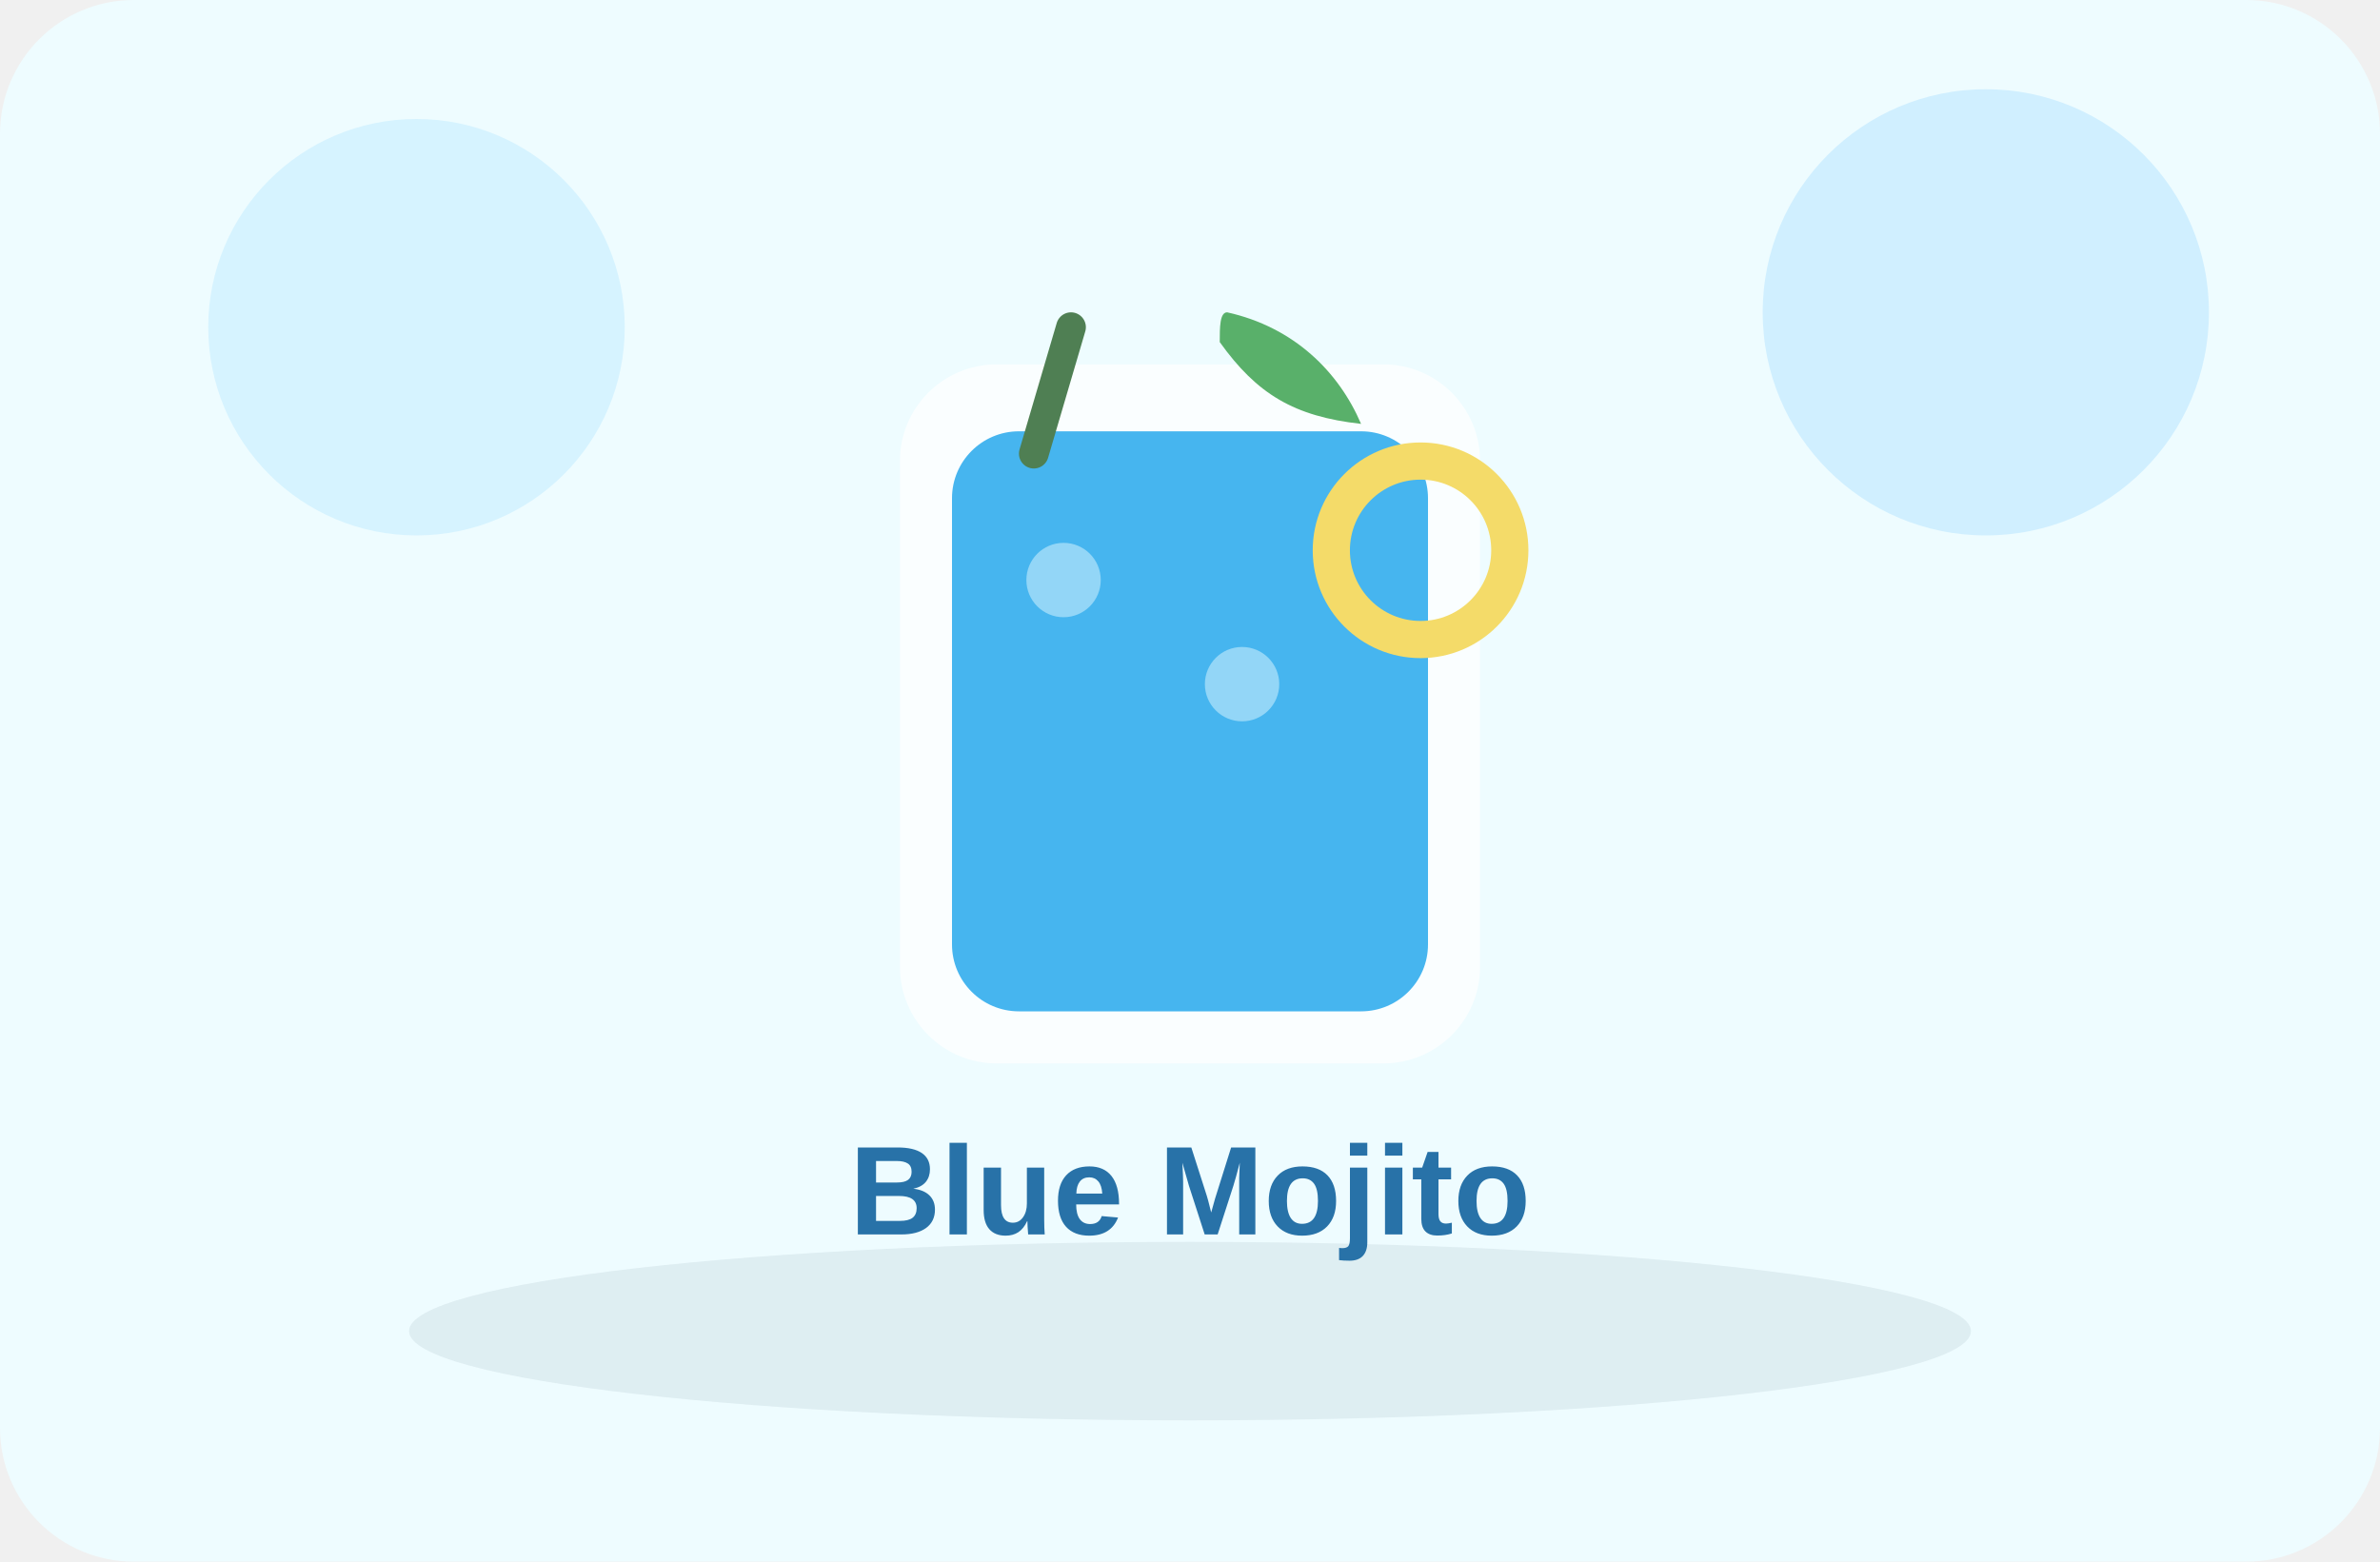
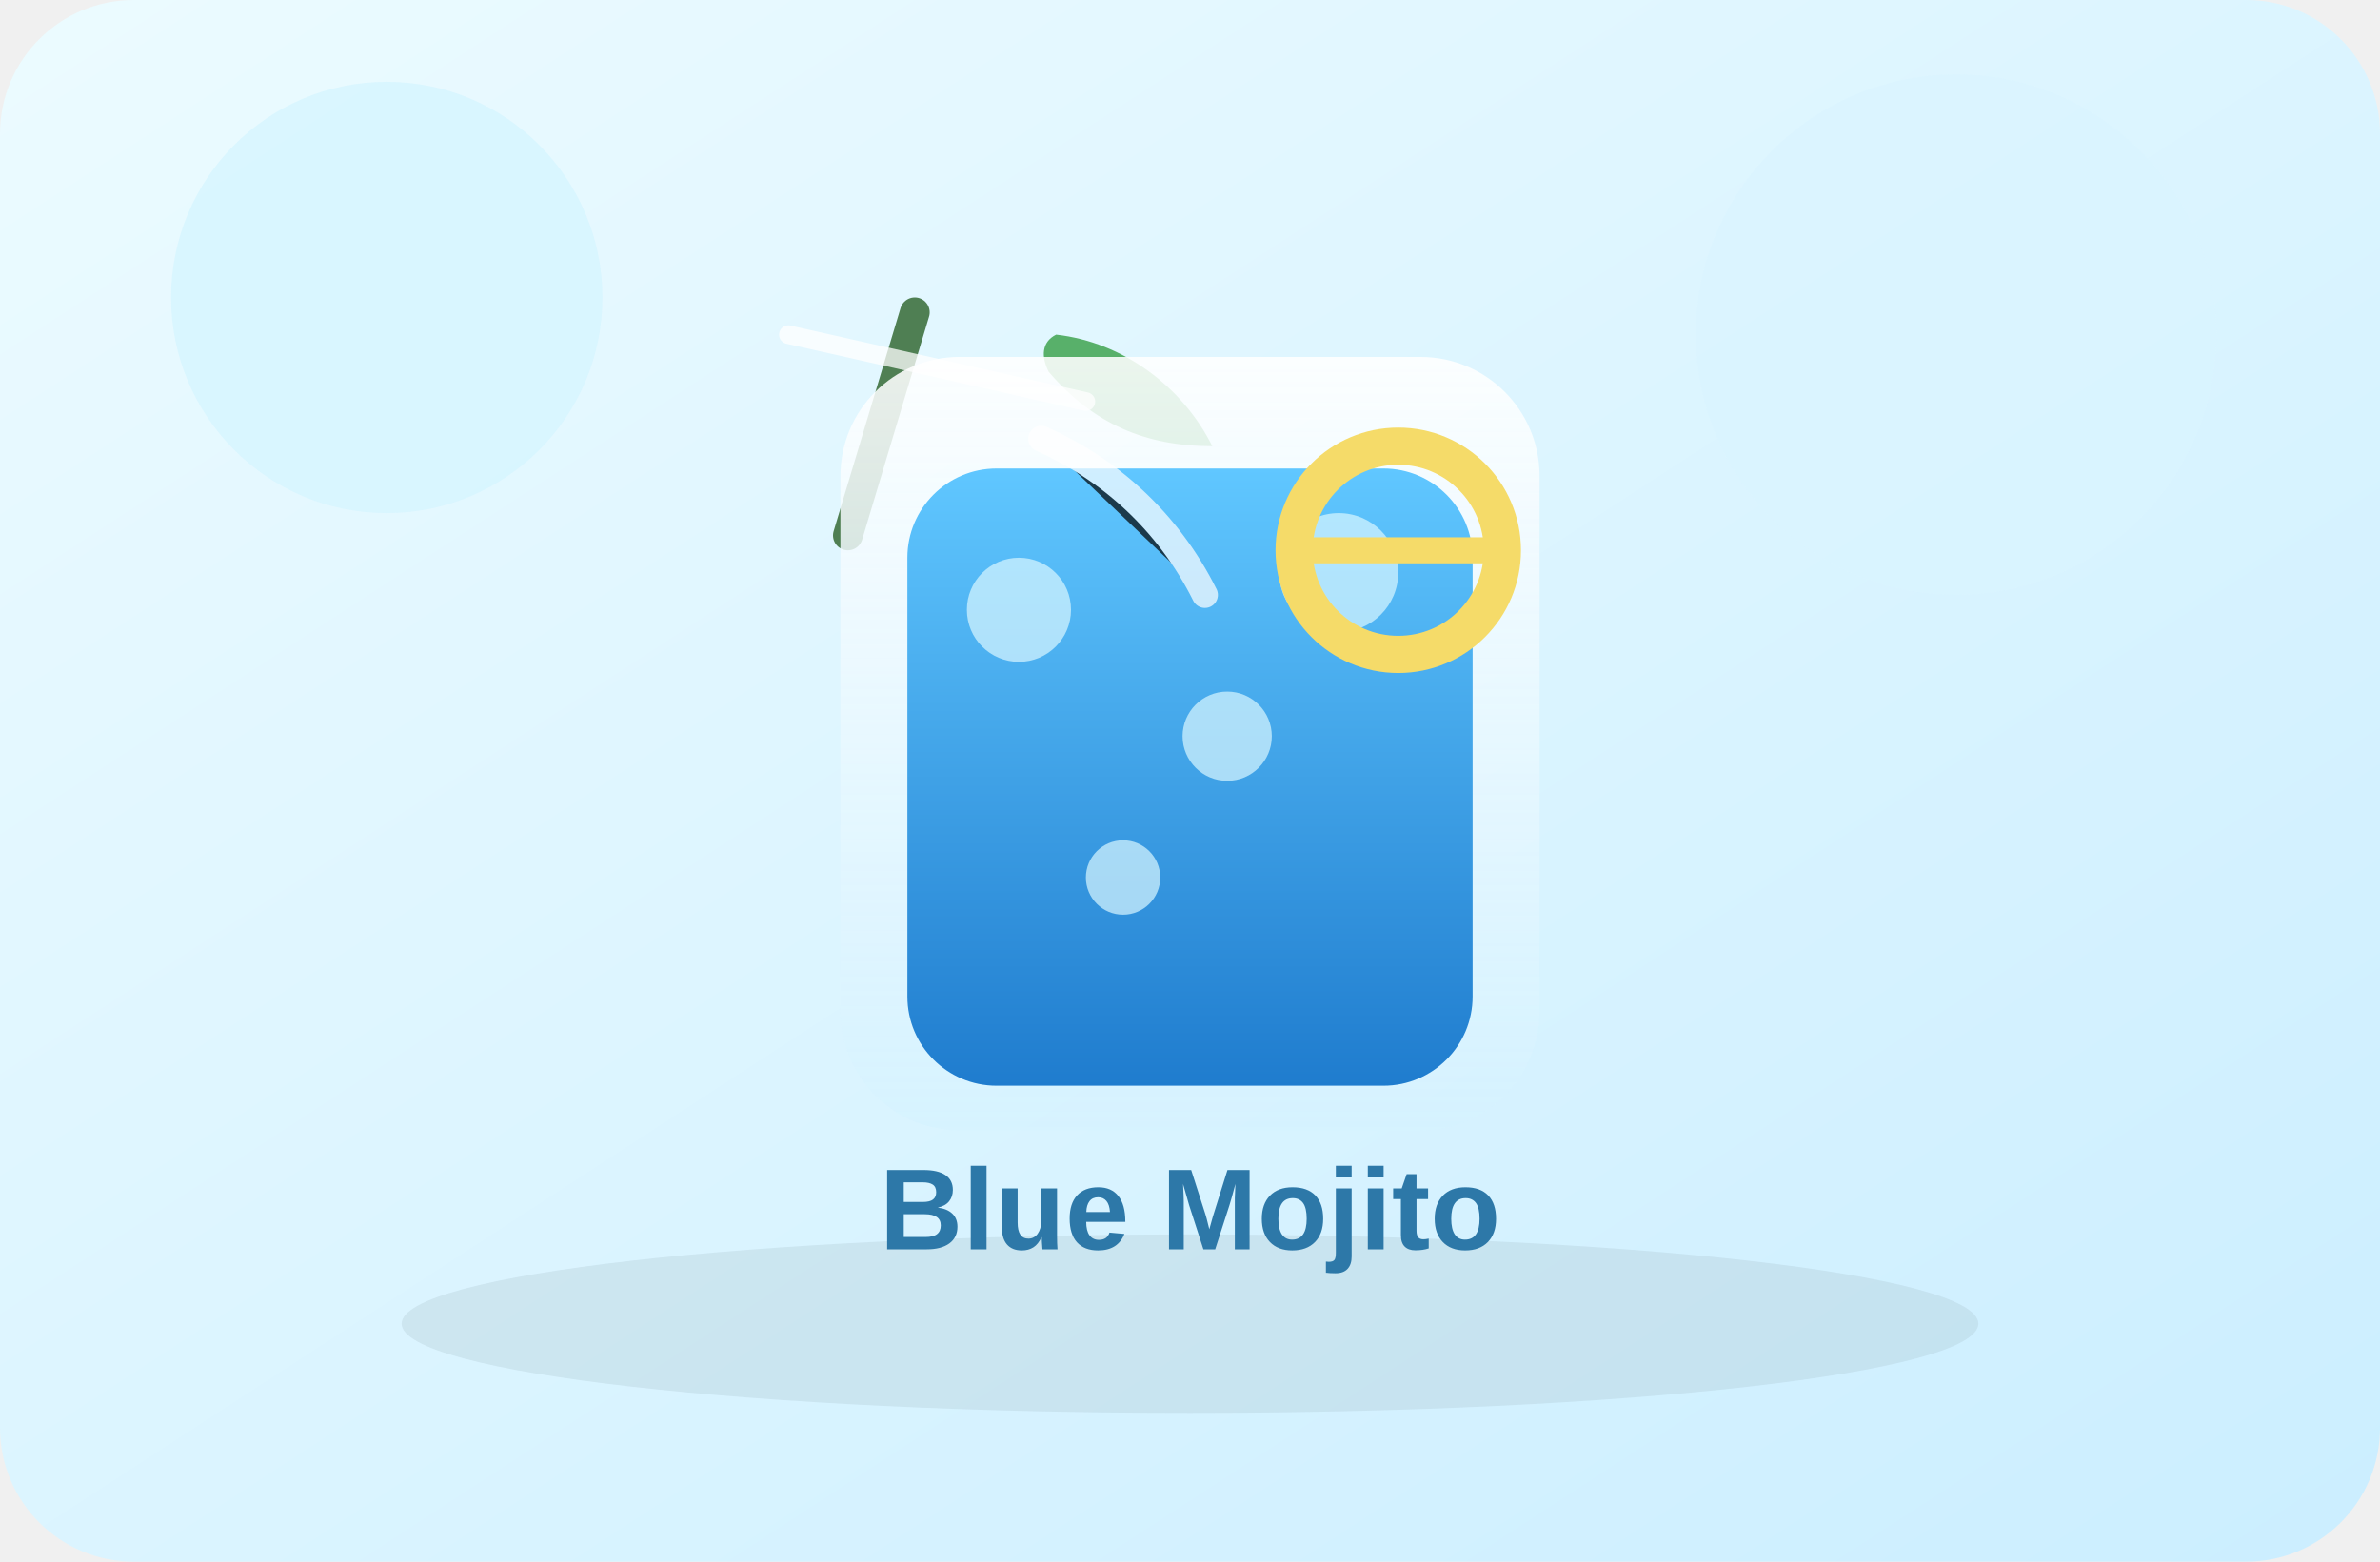
- <svg xmlns="http://www.w3.org/2000/svg" viewBox="0 0 640 420">
-   <rect width="640" height="420" rx="36" fill="#eefcff" />
-   <circle cx="112" cy="88" r="56" fill="#d6f3ff" />
-   <circle cx="534" cy="84" r="60" fill="#d0efff" />
-   <ellipse cx="320" cy="358" rx="210" ry="24" fill="#aabfc8" opacity="0.24" />
-   <rect x="242" y="98" width="156" height="188" rx="26" fill="#ffffff" opacity="0.72" />
-   <rect x="256" y="116" width="128" height="156" rx="18" fill="#46b5ef" />
-   <circle cx="382" cy="148" r="24" fill="none" stroke="#f4db69" stroke-width="10" />
-   <path d="M288 88l-10 34" stroke="#4f7f53" stroke-width="8" stroke-linecap="round" />
-   <path d="M330 84c18 4 30 16 36 30-18-2-28-8-38-22 0-4 0-8 2-8z" fill="#59b06a" />
-   <circle cx="286" cy="156" r="10" fill="#dff7ff" opacity="0.5" />
-   <circle cx="334" cy="184" r="10" fill="#dff7ff" opacity="0.5" />
-   <text x="320" y="332" text-anchor="middle" font-family="Manrope, Arial, sans-serif" font-size="34" font-weight="800" fill="#2872a8">Blue Mojito</text>
+ <svg xmlns="http://www.w3.org/2000/svg" viewBox="0 0 640 420" role="img" aria-labelledby="title desc">
+   <defs>
+     <linearGradient id="bg" x1="0%" y1="0%" x2="100%" y2="100%">
+       <stop offset="0%" stop-color="#ecfbff" />
+       <stop offset="100%" stop-color="#cbeeff" />
+     </linearGradient>
+     <linearGradient id="glass" x1="0%" y1="0%" x2="0%" y2="100%">
+       <stop offset="0%" stop-color="#ffffff" stop-opacity="0.88" />
+       <stop offset="100%" stop-color="#d5f2ff" stop-opacity="0.68" />
+     </linearGradient>
+     <linearGradient id="drink" x1="0%" y1="0%" x2="0%" y2="100%">
+       <stop offset="0%" stop-color="#60c7ff" />
+       <stop offset="100%" stop-color="#1f7cce" />
+     </linearGradient>
+   </defs>
+   <rect width="640" height="420" rx="36" fill="url(#bg)" />
+   <circle cx="104" cy="80" r="58" fill="#d6f5ff" opacity="0.8" />
+   <circle cx="526" cy="90" r="70" fill="#daf4ff" opacity="0.72" />
+   <ellipse cx="320" cy="356" rx="212" ry="24" fill="#9fb7c2" opacity="0.24" />
+   <path d="M246 84l-18 60" stroke="#4f7f53" stroke-width="8" stroke-linecap="round" />
+   <path d="M284 90c18 2 34 14 42 30-18 0-32-6-44-20-2-4-2-8 2-10z" fill="#58b06a" />
+   <rect x="226" y="96" width="188" height="208" rx="32" fill="url(#glass)" />
+   <rect x="244" y="126" width="152" height="166" rx="24" fill="url(#drink)" />
+   <g fill="#d8f6ff" opacity="0.7">
+     <circle cx="274" cy="164" r="14" />
+     <circle cx="330" cy="198" r="12" />
+     <circle cx="360" cy="154" r="16" />
+     <circle cx="302" cy="236" r="10" />
+   </g>
+   <circle cx="376" cy="148" r="28" fill="none" stroke="#f5db69" stroke-width="10" />
+   <path d="M352 148h48" stroke="#f5db69" stroke-width="7" stroke-linecap="round" />
+   <path d="M280 118c18 8 34 22 44 42" stroke="#ffffff" stroke-width="7" stroke-linecap="round" opacity="0.7" />
+   <path d="M212 90l80 18" stroke="#ffffff" stroke-width="5" stroke-linecap="round" opacity="0.75" />
+   <text x="320" y="336" text-anchor="middle" font-family="Manrope, Arial, sans-serif" font-size="31" font-weight="800" fill="#2d78a8">Blue Mojito</text>
</svg>
